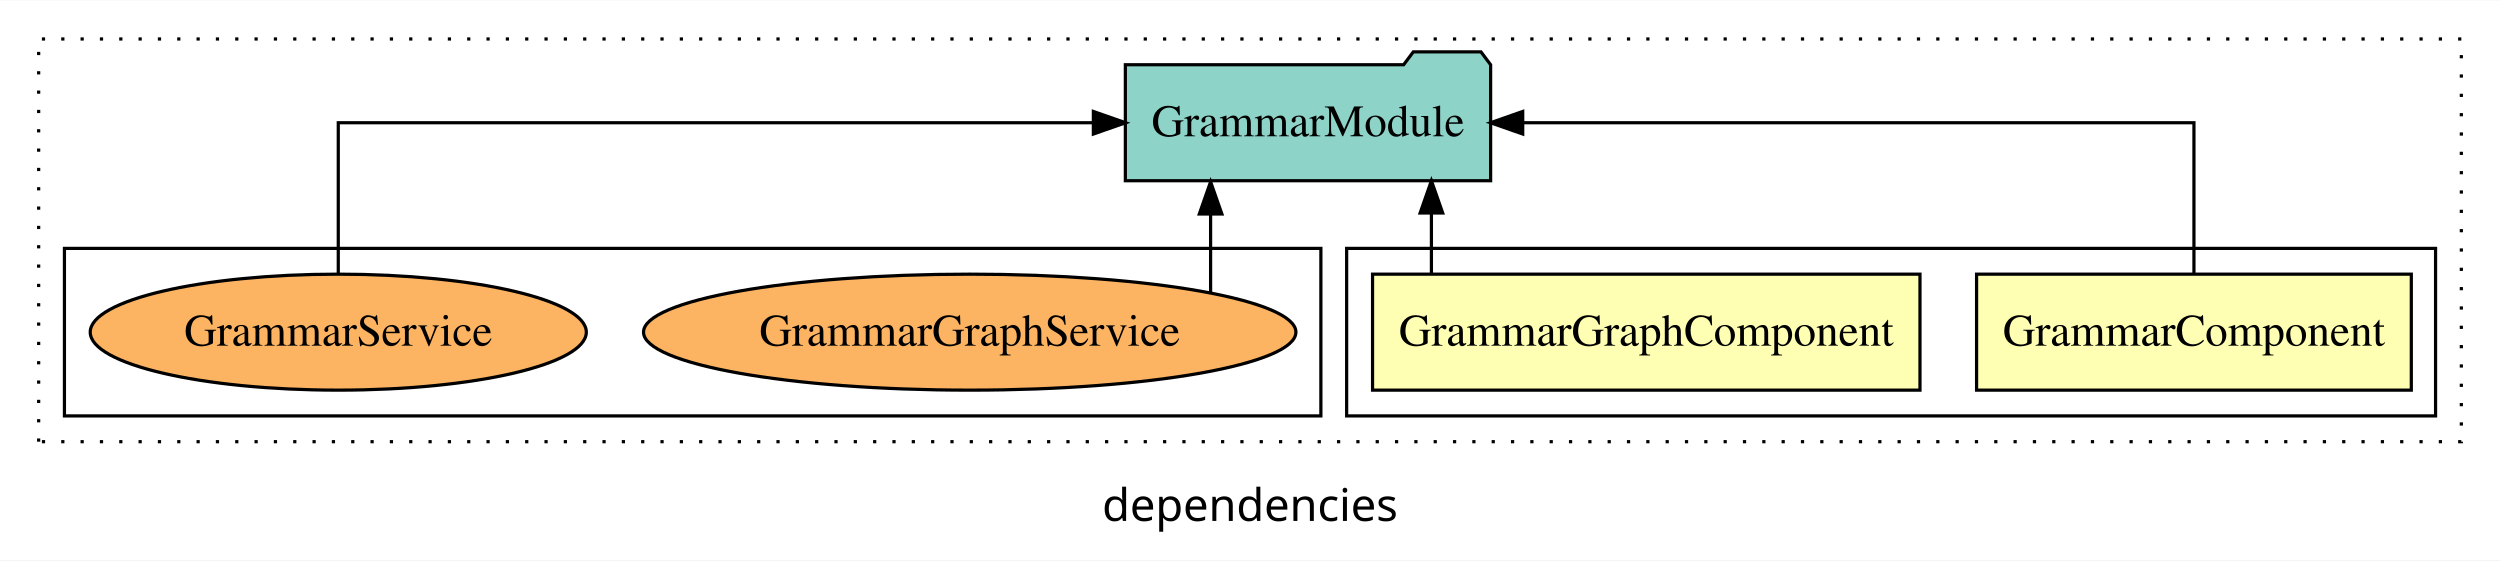
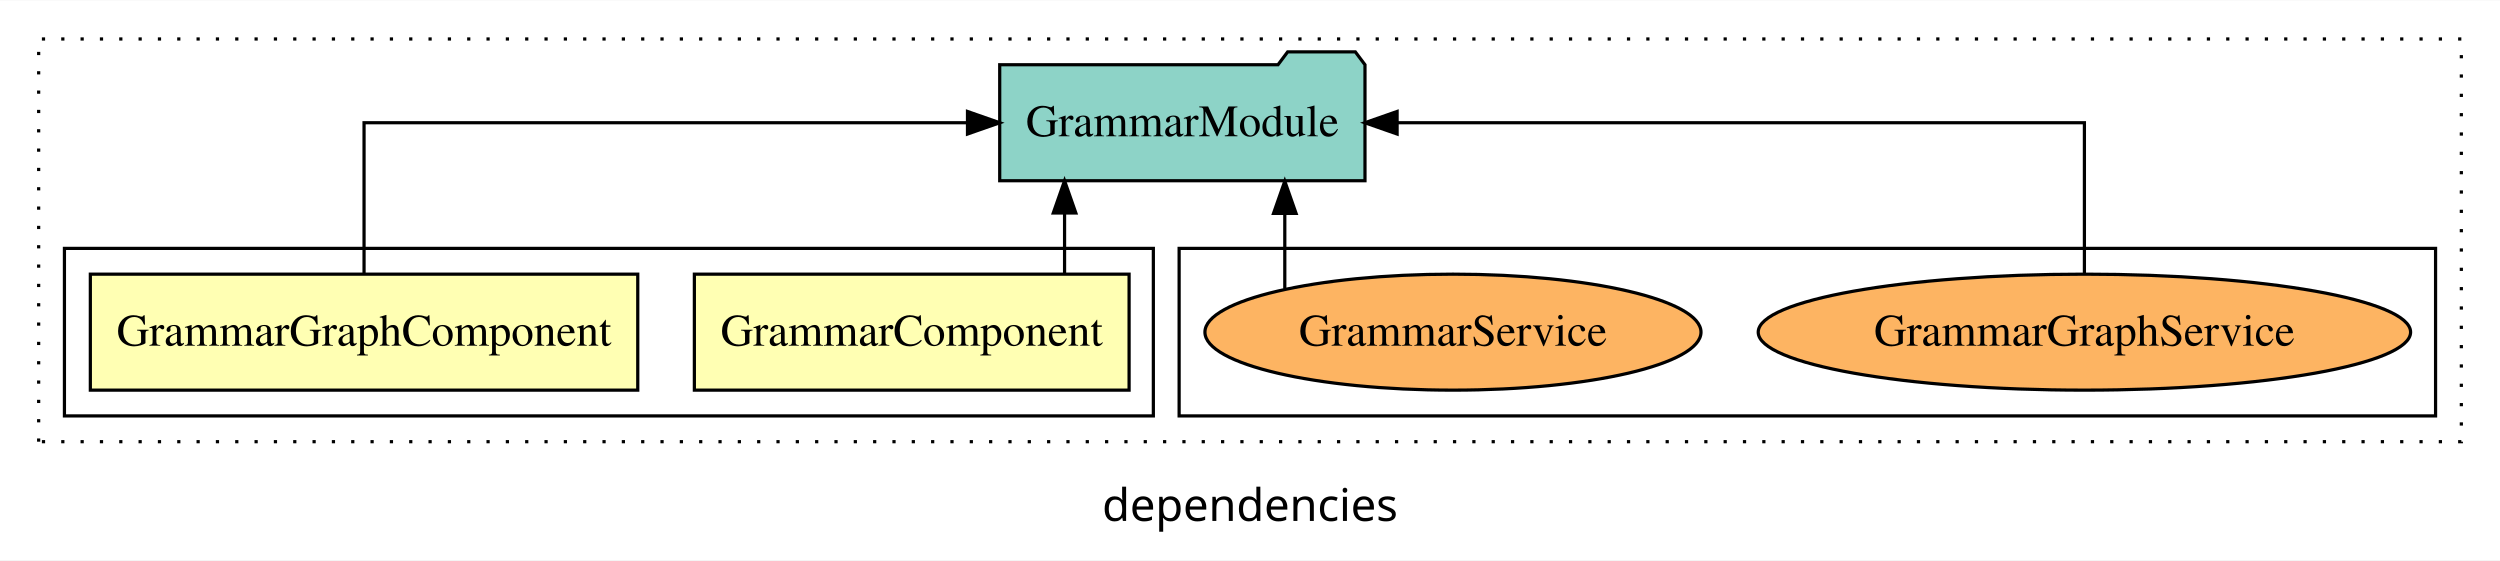
<svg xmlns="http://www.w3.org/2000/svg" width="776pt" height="174pt" viewBox="0.00 0.00 776.00 173.80">
  <g id="graph0" class="graph" transform="scale(1 1) rotate(0) translate(4 169.8)">
    <polygon fill="white" stroke="transparent" points="-4,4 -4,-169.8 772,-169.8 772,4 -4,4" />
    <text text-anchor="middle" x="384" y="-8.2" font-family="sans-serif" font-size="14.00">dependencies</text>
    <g id="clust1" class="cluster">
      <polygon fill="none" stroke="black" stroke-dasharray="1,5" points="8,-32.8 8,-157.8 760,-157.8 760,-32.8 8,-32.8" />
    </g>
+     <g id="clust8" class="cluster">
+       <polygon fill="none" stroke="black" points="362,-40.8 362,-92.8 752,-92.8 752,-40.8 362,-40.8" />
+     </g>
    <g id="clust2" class="cluster">
-       <polygon fill="none" stroke="black" points="414,-40.8 414,-92.8 752,-92.8 752,-40.8 414,-40.8" />
-     </g>
-     <g id="clust8" class="cluster">
-       <polygon fill="none" stroke="black" points="16,-40.8 16,-92.8 406,-92.8 406,-40.8 16,-40.8" />
+       <polygon fill="none" stroke="black" points="16,-40.8 16,-92.8 354,-92.8 354,-40.8 16,-40.8" />
    </g>
    <g id="node1" class="node">
-       <polygon fill="#ffffb3" stroke="black" points="744.47,-84.8 609.53,-84.8 609.53,-48.8 744.47,-48.8 744.47,-84.8" />
-       <text text-anchor="middle" x="677" y="-62.6" font-family="Times,serif" font-size="14.00">GrammarComponent</text>
+       <polygon fill="#ffffb3" stroke="black" points="346.47,-84.8 211.53,-84.8 211.53,-48.8 346.47,-48.8 346.47,-84.8" />
+       <text text-anchor="middle" x="279" y="-62.6" font-family="Times,serif" font-size="14.00">GrammarComponent</text>
    </g>
    <g id="node3" class="node">
-       <polygon fill="#8dd3c7" stroke="black" points="458.69,-149.8 455.69,-153.8 434.69,-153.8 431.69,-149.8 345.31,-149.8 345.31,-113.8 458.69,-113.8 458.69,-149.8" />
-       <text text-anchor="middle" x="402" y="-127.6" font-family="Times,serif" font-size="14.00">GrammarModule</text>
+       <polygon fill="#8dd3c7" stroke="black" points="419.69,-149.8 416.69,-153.8 395.69,-153.8 392.69,-149.8 306.31,-149.8 306.31,-113.8 419.69,-113.8 419.69,-149.8" />
+       <text text-anchor="middle" x="363" y="-127.6" font-family="Times,serif" font-size="14.00">GrammarModule</text>
    </g>
    <g id="edge1" class="edge">
-       <path fill="none" stroke="black" d="M677,-84.91C677,-104.14 677,-131.8 677,-131.8 677,-131.8 468.65,-131.8 468.65,-131.8" />
-       <polygon fill="black" stroke="black" points="468.65,-128.3 458.65,-131.8 468.65,-135.3 468.65,-128.3" />
+       <path fill="none" stroke="black" d="M326.44,-84.91C326.44,-84.91 326.44,-103.79 326.44,-103.79" />
+       <polygon fill="black" stroke="black" points="322.94,-103.79 326.44,-113.79 329.94,-103.79 322.94,-103.79" />
    </g>
    <g id="node2" class="node">
-       <polygon fill="#ffffb3" stroke="black" points="591.96,-84.8 422.04,-84.8 422.04,-48.8 591.96,-48.8 591.96,-84.8" />
-       <text text-anchor="middle" x="507" y="-62.6" font-family="Times,serif" font-size="14.00">GrammarGraphComponent</text>
+       <polygon fill="#ffffb3" stroke="black" points="193.96,-84.8 24.04,-84.8 24.04,-48.8 193.96,-48.8 193.96,-84.8" />
+       <text text-anchor="middle" x="109" y="-62.6" font-family="Times,serif" font-size="14.00">GrammarGraphComponent</text>
    </g>
    <g id="edge2" class="edge">
-       <path fill="none" stroke="black" d="M440.31,-84.91C440.31,-84.91 440.31,-103.79 440.31,-103.79" />
-       <polygon fill="black" stroke="black" points="436.81,-103.79 440.31,-113.79 443.81,-103.79 436.81,-103.79" />
+       <path fill="none" stroke="black" d="M109,-84.91C109,-104.14 109,-131.8 109,-131.8 109,-131.8 296.31,-131.8 296.31,-131.8" />
+       <polygon fill="black" stroke="black" points="296.31,-135.3 306.31,-131.8 296.31,-128.3 296.31,-135.3" />
    </g>
    <g id="node4" class="node">
-       <ellipse fill="#fdb462" stroke="black" cx="297" cy="-66.8" rx="101.25" ry="18" />
-       <text text-anchor="middle" x="297" y="-62.6" font-family="Times,serif" font-size="14.00">GrammarGraphService</text>
+       <ellipse fill="#fdb462" stroke="black" cx="643" cy="-66.8" rx="101.25" ry="18" />
+       <text text-anchor="middle" x="643" y="-62.6" font-family="Times,serif" font-size="14.00">GrammarGraphService</text>
    </g>
    <g id="edge3" class="edge">
-       <path fill="none" stroke="black" d="M371.77,-79.03C371.77,-79.03 371.77,-103.48 371.77,-103.48" />
-       <polygon fill="black" stroke="black" points="368.27,-103.48 371.77,-113.48 375.27,-103.48 368.27,-103.48" />
+       <path fill="none" stroke="black" d="M643,-84.91C643,-104.14 643,-131.8 643,-131.8 643,-131.8 429.66,-131.8 429.66,-131.8" />
+       <polygon fill="black" stroke="black" points="429.66,-128.3 419.66,-131.8 429.66,-135.3 429.66,-128.3" />
    </g>
    <g id="node5" class="node">
-       <ellipse fill="#fdb462" stroke="black" cx="101" cy="-66.8" rx="76.99" ry="18" />
-       <text text-anchor="middle" x="101" y="-62.6" font-family="Times,serif" font-size="14.00">GrammarService</text>
+       <ellipse fill="#fdb462" stroke="black" cx="447" cy="-66.8" rx="76.99" ry="18" />
+       <text text-anchor="middle" x="447" y="-62.6" font-family="Times,serif" font-size="14.00">GrammarService</text>
    </g>
    <g id="edge4" class="edge">
-       <path fill="none" stroke="black" d="M101,-84.91C101,-104.14 101,-131.8 101,-131.8 101,-131.8 335.38,-131.8 335.38,-131.8" />
-       <polygon fill="black" stroke="black" points="335.38,-135.3 345.38,-131.8 335.38,-128.3 335.38,-135.3" />
+       <path fill="none" stroke="black" d="M394.8,-80.27C394.8,-80.27 394.8,-103.66 394.8,-103.66" />
+       <polygon fill="black" stroke="black" points="391.3,-103.66 394.8,-113.66 398.3,-103.66 391.3,-103.66" />
    </g>
  </g>
</svg>
